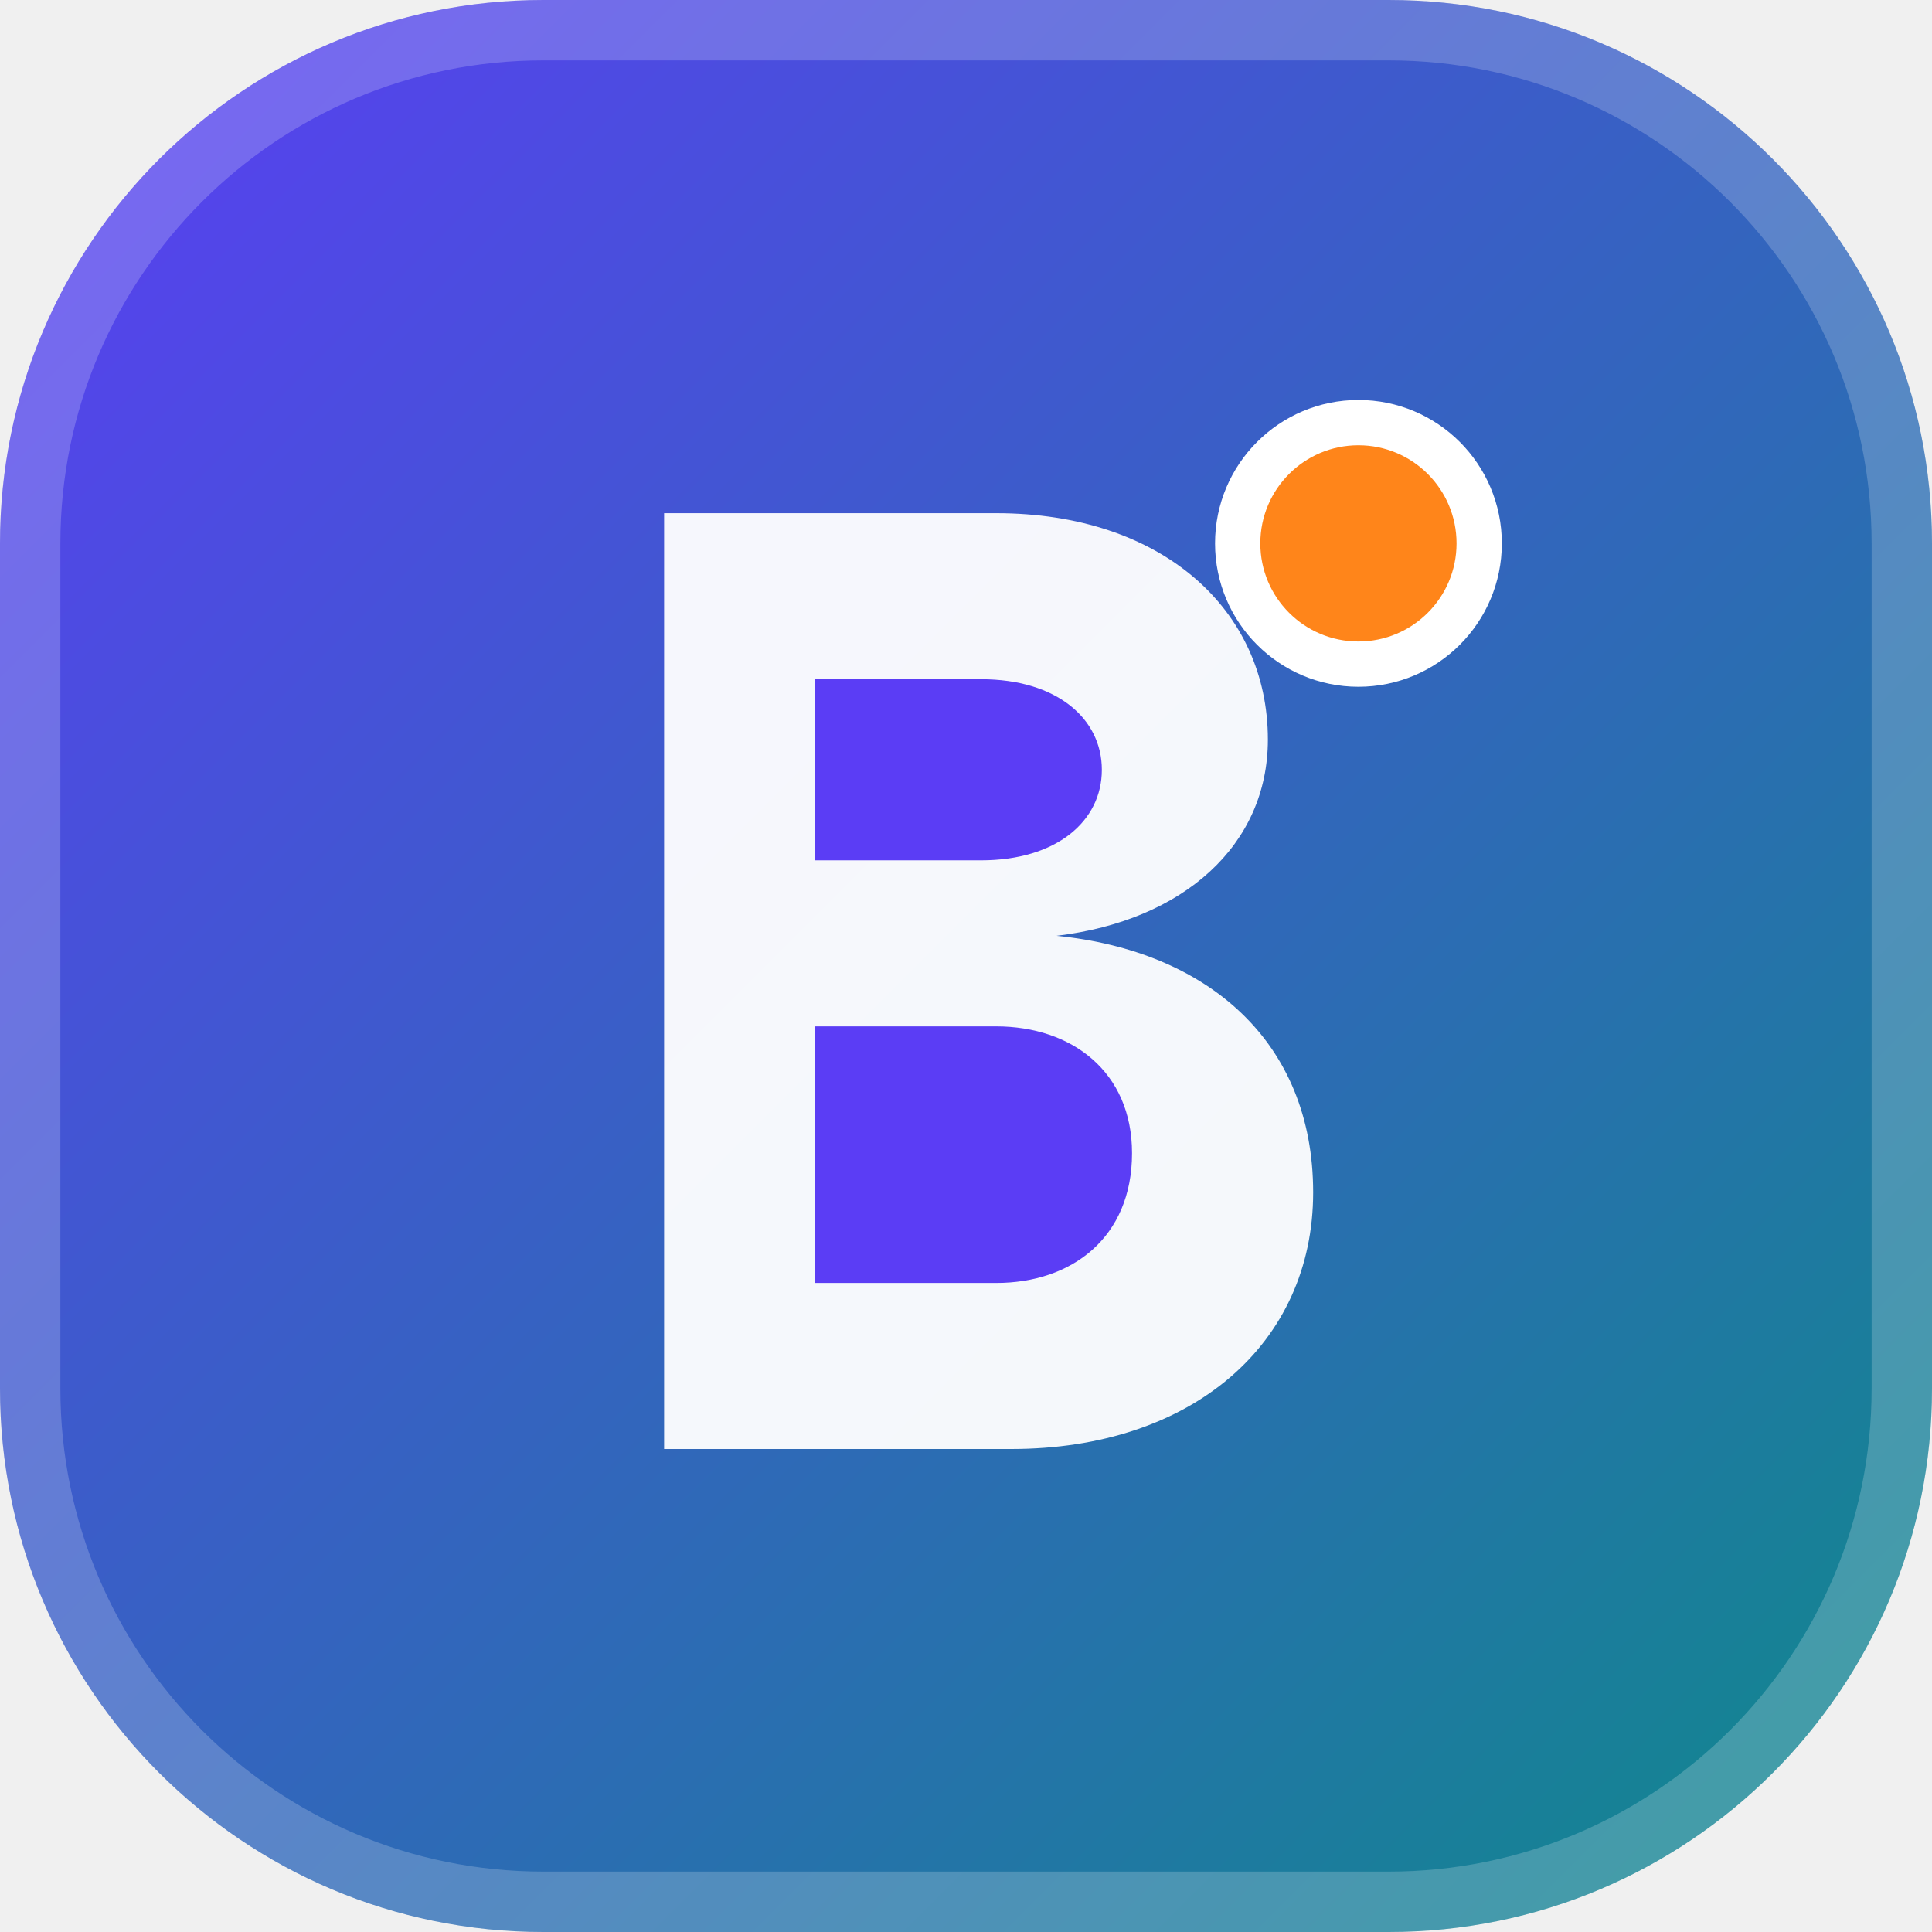
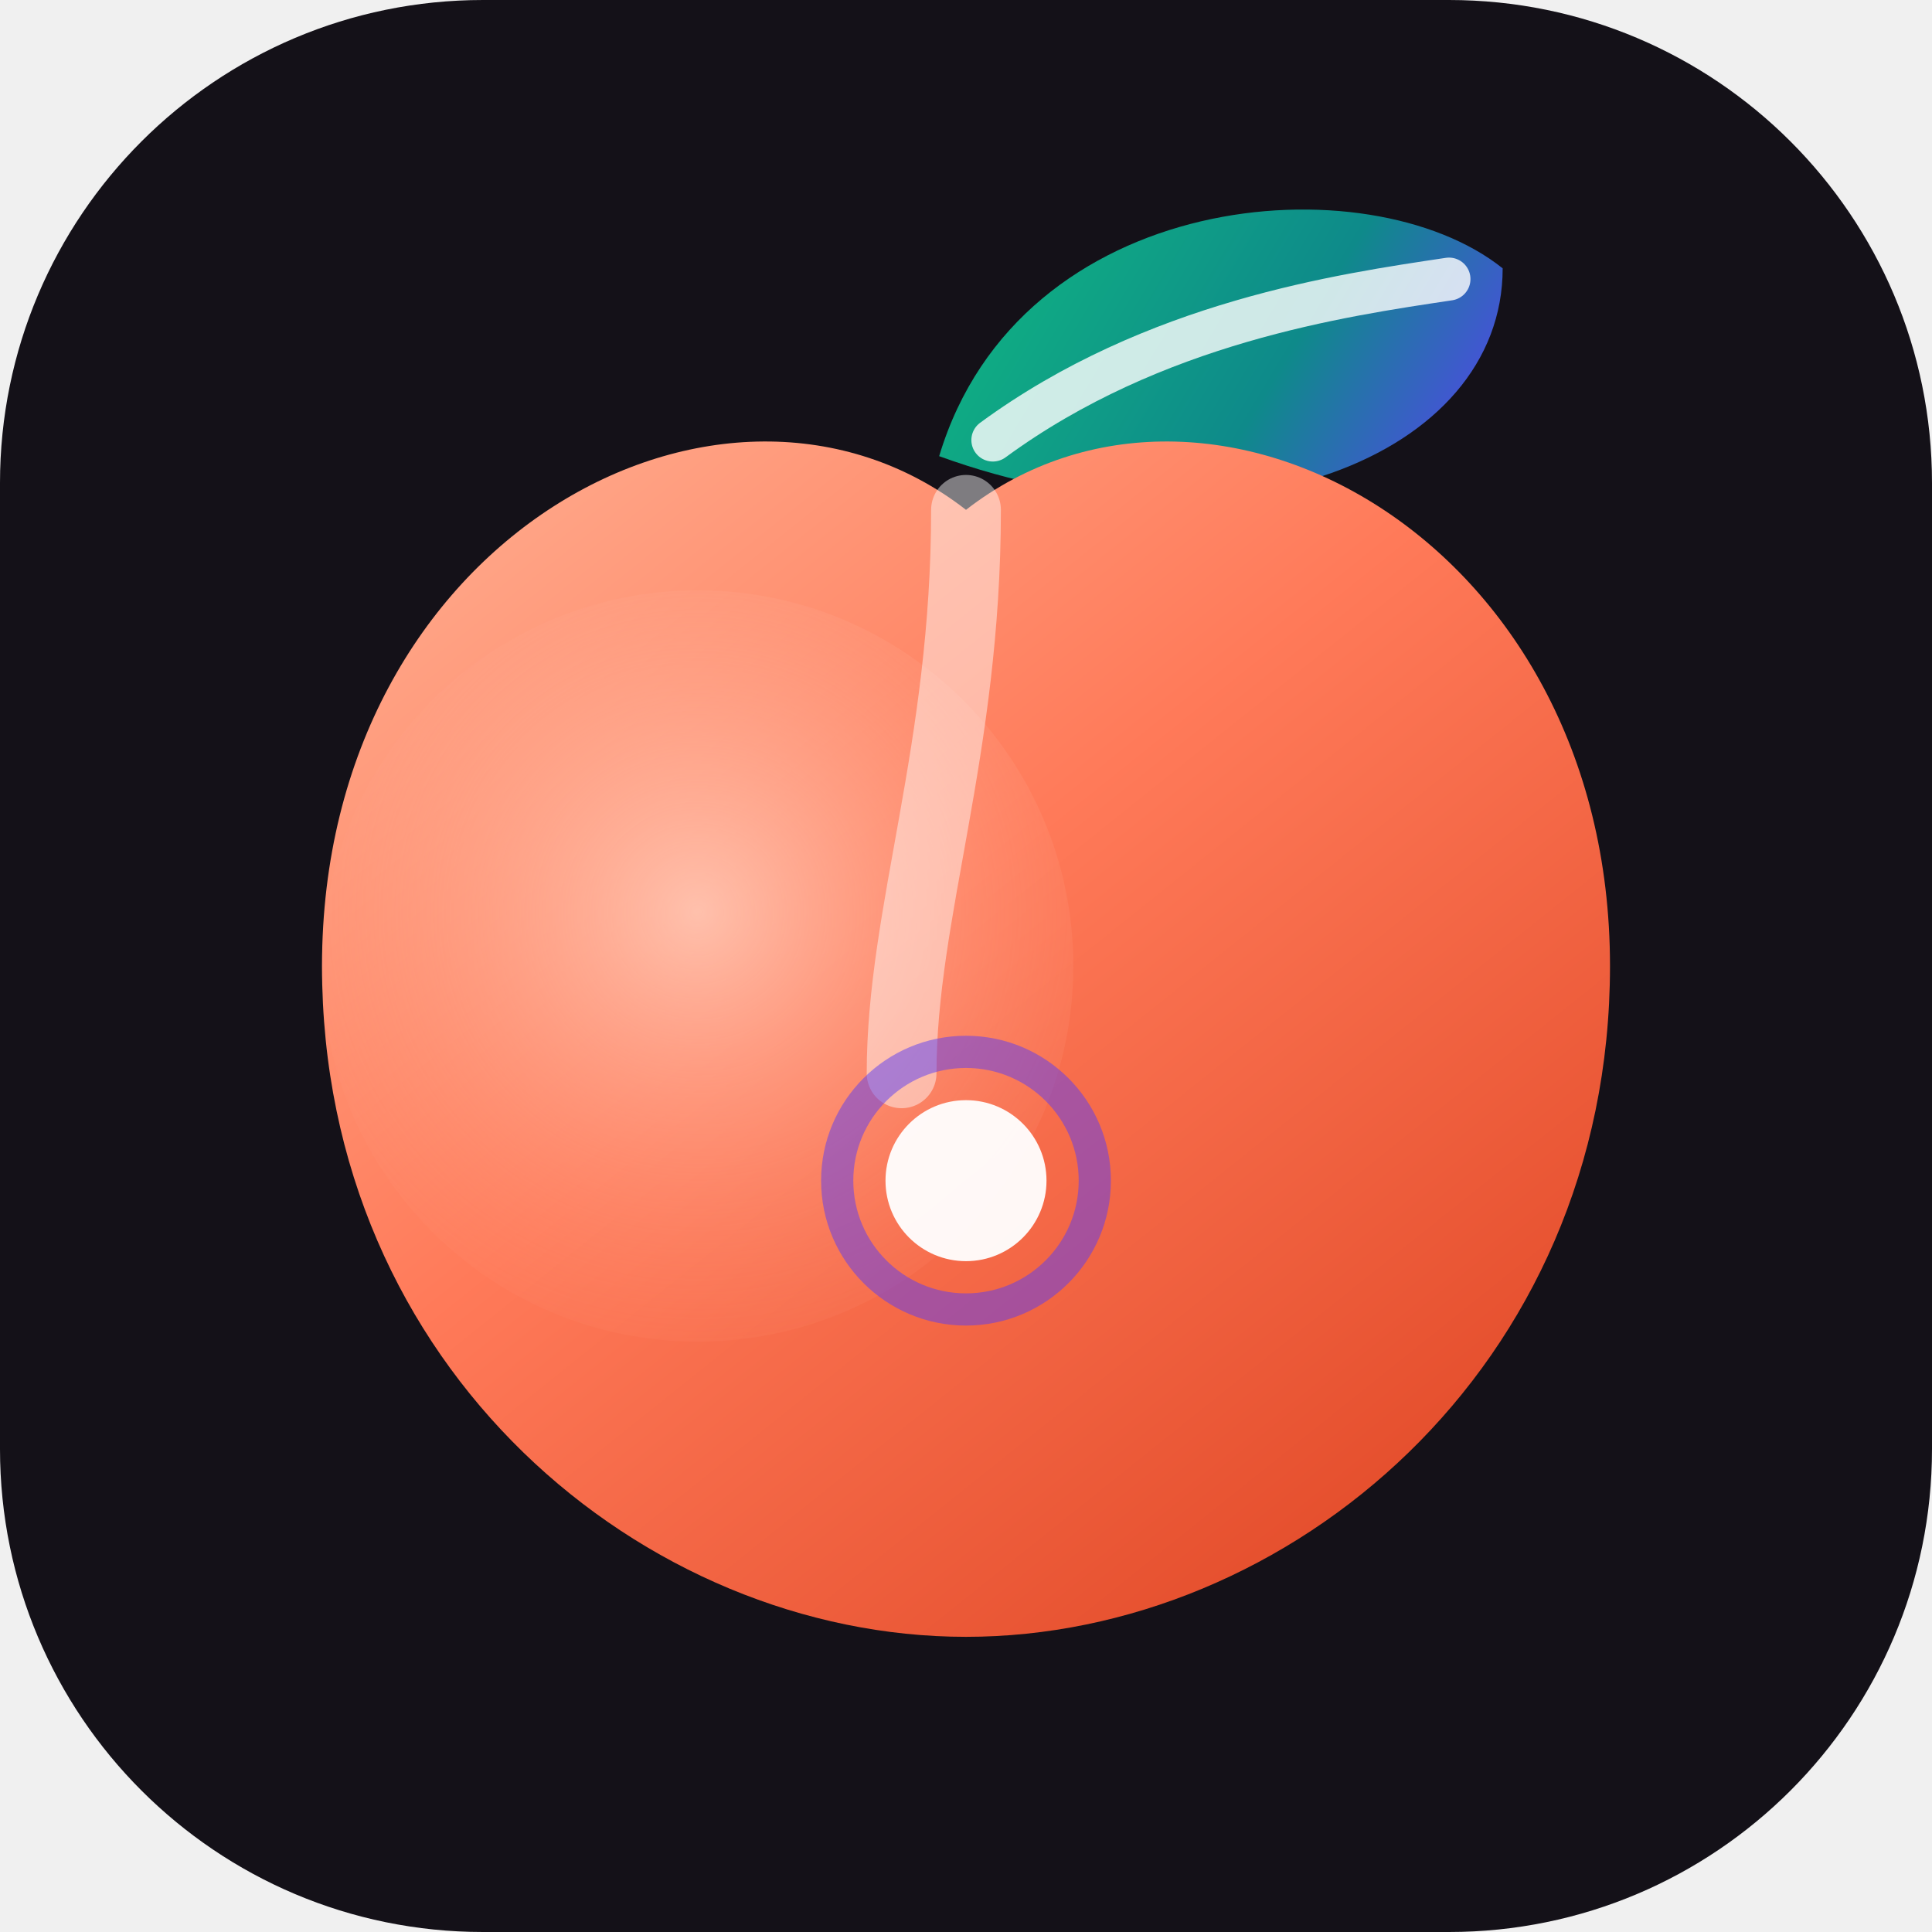
- <svg xmlns="http://www.w3.org/2000/svg" viewBox="0 0 64 64" fill="none">
-   <rect width="64" height="64" rx="18" fill="url(#bg-grad)" />
-   <rect x="1" y="1" width="62" height="62" rx="17" stroke="white" stroke-opacity="0.2" stroke-width="2" />
-   <path d="M22 17H33C38.5 17 42 20.2 42 24.5C42 28 39.2 30.5 35 31C40 31.5 43.5 34.5 43.5 39.5C43.5 44.5 39.5 48 33.5 48H22V17Z" fill="white" fill-opacity="0.95" />
-   <path d="M27 22.5V28.5H32.5C35 28.5 36.5 27.2 36.5 25.5C36.5 23.8 35 22.5 32.5 22.5H27Z" fill="#5B3DF5" />
-   <path d="M27 34V42.5H33C35.5 42.5 37.5 41 37.5 38.2C37.5 35.5 35.5 34 33 34H27Z" fill="#5B3DF5" />
-   <circle cx="45" cy="18" r="4" fill="#FF851A" stroke="white" stroke-width="1.5" />
-   <defs>
-     <linearGradient id="bg-grad" x1="0" y1="0" x2="64" y2="64" gradientUnits="userSpaceOnUse">
-       <stop offset="0%" stop-color="#5B3DF5" />
-       <stop offset="100%" stop-color="#0E8A8A" />
-     </linearGradient>
-   </defs>
+ <svg xmlns="http://www.w3.org/2000/svg" viewBox="0 0 36 36" fill="none">
+   <rect width="36" height="36" rx="9" fill="#141118" />
+   <g transform="translate(0, 0)">
+     <defs>
+       <linearGradient id="peach-body-grad" x1="8" y1="6" x2="28" y2="31" gradientUnits="userSpaceOnUse">
+         <stop offset="0%" stop-color="#FFB396" />
+         <stop offset="45%" stop-color="#FF7A59" />
+         <stop offset="100%" stop-color="#DE4321" />
+       </linearGradient>
+       <linearGradient id="peach-leaf-grad" x1="18" y1="3" x2="28" y2="9" gradientUnits="userSpaceOnUse">
+         <stop offset="0%" stop-color="#10B981" />
+         <stop offset="60%" stop-color="#0E8A8A" />
+         <stop offset="100%" stop-color="#5B3DF5" />
+       </linearGradient>
+       <radialGradient id="peach-glow" cx="13" cy="17" r="10" gradientUnits="userSpaceOnUse">
+         <stop offset="0%" stop-color="#FFE8DC" stop-opacity="0.6" />
+         <stop offset="100%" stop-color="#FF7A59" stop-opacity="0" />
+       </radialGradient>
+     </defs>
+     <path d="M 17.5 8.5 C 19 3.5 25.5 3 28 5 C 28 8.5 23 10.5 17.5 8.5 Z" fill="url(#peach-leaf-grad)" />
+     <path d="M 18.5 8.2 C 21.5 6 25 5.5 27 5.2" stroke="#FFFFFF" stroke-width="0.8" stroke-linecap="round" opacity="0.8" />
+     <path d="M 18 9.5 C 13.5 6 6 10 6 18 C 6 25.5 12 30.5 18 30.5 C 24 30.5 30 25.5 30 18 C 30 10 22.5 6 18 9.5 Z" fill="url(#peach-body-grad)" />
+     <circle cx="13" cy="18" r="7" fill="url(#peach-glow)" />
+     <path d="M 18 9.5 C 18 14 16.8 17 16.8 20" stroke="#FFFFFF" stroke-width="1.3" stroke-linecap="round" opacity="0.45" />
+     <circle cx="18" cy="22" r="1.5" fill="#FFFFFF" opacity="0.95" />
+     <circle cx="18" cy="22" r="2.4" stroke="#5B3DF5" stroke-width="0.6" stroke-opacity="0.5" />
+   </g>
</svg>
